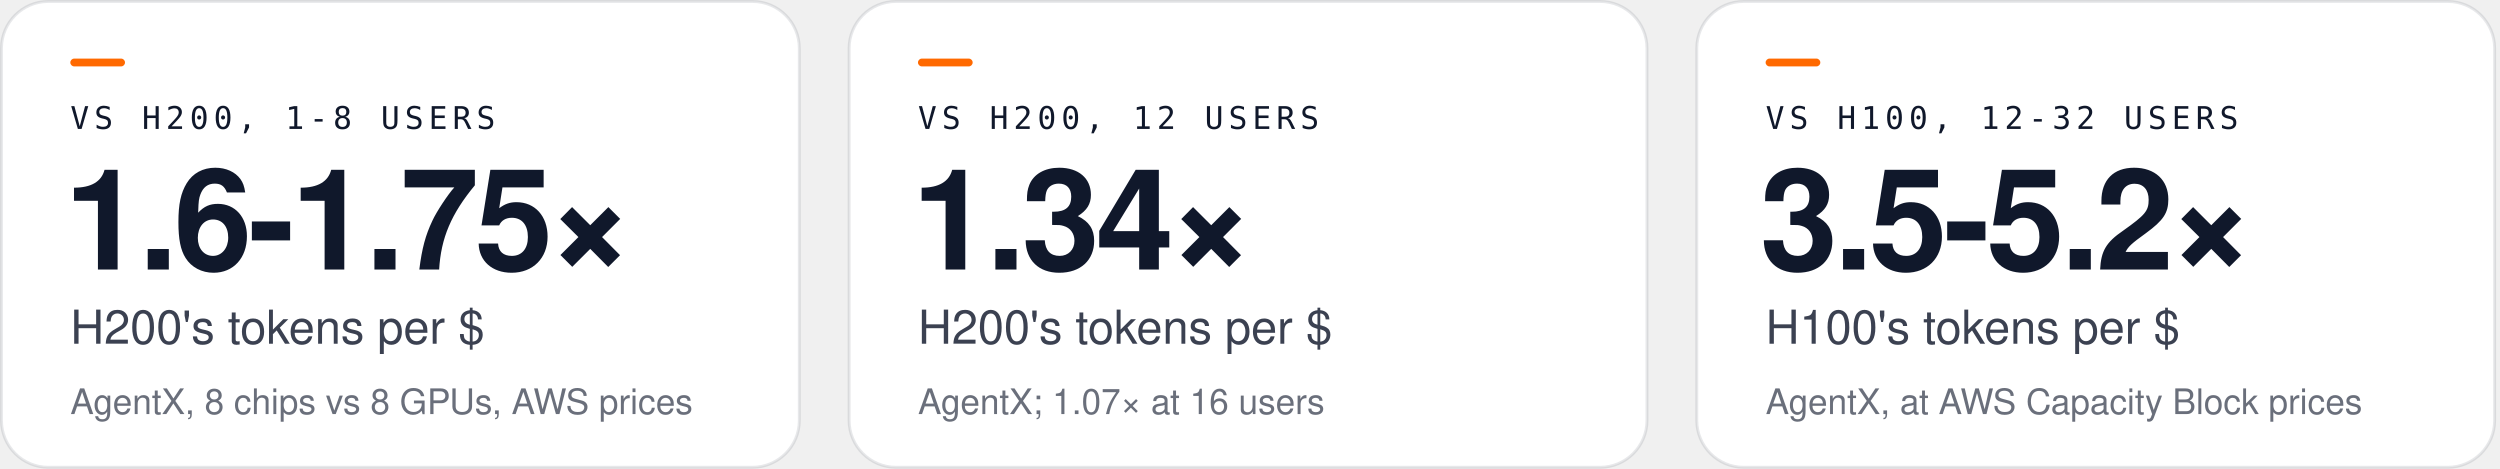
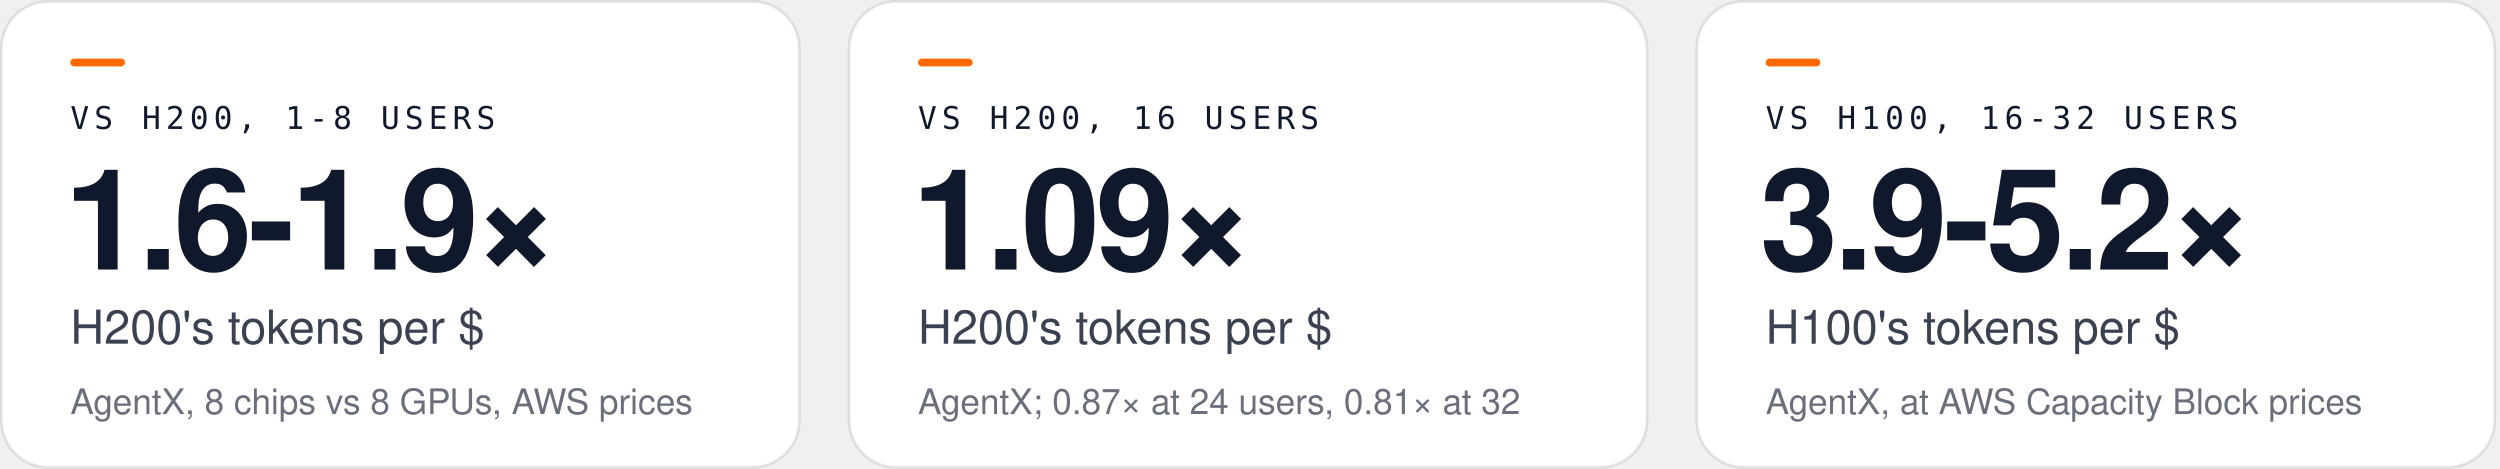
<svg xmlns="http://www.w3.org/2000/svg" width="1280" height="240" viewBox="0 0 1280 240" role="img" aria-labelledby="title desc">
  <defs>
    <linearGradient id="ra" x1="6" y1="6" x2="38.835" y2="35.708" gradientUnits="userSpaceOnUse">
      <stop stop-color="#FF6900" />
      <stop offset="1" stop-color="#FB2C36" />
    </linearGradient>
    <radialGradient id="glow" cx="0.5" cy="0.5" r="0.5">
      <stop offset="0" stop-color="#ff6900" stop-opacity="0.12" />
      <stop offset="1" stop-color="#ff6900" stop-opacity="0" />
    </radialGradient>
    <pattern id="dots" width="24" height="24" patternUnits="userSpaceOnUse">
      <circle cx="2" cy="2" r="1.1" fill="#10182b" fill-opacity="0.07" />
    </pattern>
  </defs>
  <rect x="0.75" y="0.75" width="408.5" height="238.5" rx="24" fill="#ffffff" stroke="#10182b" stroke-opacity="0.1" stroke-width="1.5" />
  <rect x="36" y="30" width="28" height="4" rx="2" fill="#ff6900" />
  <text x="36" y="66" font-family="'IBM Plex Mono', ui-monospace, SFMono-Regular, Menlo, Consolas, monospace" font-size="16" font-weight="500" letter-spacing="2.6" fill="#10182b">VS H200, 1-8 USERS</text>
-   <text x="33" y="138" font-family="'IBM Plex Sans', -apple-system, BlinkMacSystemFont, 'Segoe UI', Helvetica, Arial, sans-serif" font-size="72" font-weight="600" letter-spacing="-2" fill="#10182b">1.6-1.75×</text>
+   <text x="33" y="138" font-family="'IBM Plex Sans', -apple-system, BlinkMacSystemFont, 'Segoe UI', Helvetica, Arial, sans-serif" font-size="72" font-weight="600" letter-spacing="-2" fill="#10182b">1.6-1.9×</text>
  <text x="36" y="176" font-family="'IBM Plex Sans', -apple-system, BlinkMacSystemFont, 'Segoe UI', Helvetica, Arial, sans-serif" font-size="24" font-weight="500" fill="#10182b" fill-opacity="0.82">H200's tokens per $</text>
  <text x="36" y="212" font-family="'IBM Plex Sans', -apple-system, BlinkMacSystemFont, 'Segoe UI', Helvetica, Arial, sans-serif" font-size="18" fill="#10182b" fill-opacity="0.62">AgentX, 8 chips vs 8 GPUs, AWS prices</text>
  <rect x="434.75" y="0.75" width="408.5" height="238.5" rx="24" fill="#ffffff" stroke="#10182b" stroke-opacity="0.1" stroke-width="1.5" />
  <rect x="470" y="30" width="28" height="4" rx="2" fill="#ff6900" />
-   <text x="470" y="66" font-family="'IBM Plex Mono', ui-monospace, SFMono-Regular, Menlo, Consolas, monospace" font-size="16" font-weight="500" letter-spacing="2.6" fill="#10182b">VS H200, 12 USERS</text>
-   <text x="467" y="138" font-family="'IBM Plex Sans', -apple-system, BlinkMacSystemFont, 'Segoe UI', Helvetica, Arial, sans-serif" font-size="72" font-weight="600" letter-spacing="-2" fill="#10182b">1.34×</text>
+   <text x="470" y="66" font-family="'IBM Plex Mono', ui-monospace, SFMono-Regular, Menlo, Consolas, monospace" font-size="16" font-weight="500" letter-spacing="2.6" fill="#10182b">VS H200, 16 USERS</text>
+   <text x="467" y="138" font-family="'IBM Plex Sans', -apple-system, BlinkMacSystemFont, 'Segoe UI', Helvetica, Arial, sans-serif" font-size="72" font-weight="600" letter-spacing="-2" fill="#10182b">1.09×</text>
  <text x="470" y="176" font-family="'IBM Plex Sans', -apple-system, BlinkMacSystemFont, 'Segoe UI', Helvetica, Arial, sans-serif" font-size="24" font-weight="500" fill="#10182b" fill-opacity="0.82">H200's tokens per $</text>
-   <text x="470" y="212" font-family="'IBM Plex Sans', -apple-system, BlinkMacSystemFont, 'Segoe UI', Helvetica, Arial, sans-serif" font-size="18" fill="#10182b" fill-opacity="0.62">AgentX; 1.07× at 16 users</text>
+   <text x="470" y="212" font-family="'IBM Plex Sans', -apple-system, BlinkMacSystemFont, 'Segoe UI', Helvetica, Arial, sans-serif" font-size="18" fill="#10182b" fill-opacity="0.62">AgentX; 0.87× at 24 users, 0.81× at 32</text>
  <rect x="868.75" y="0.75" width="408.5" height="238.5" rx="24" fill="#ffffff" stroke="#10182b" stroke-opacity="0.1" stroke-width="1.5" />
  <rect x="904" y="30" width="28" height="4" rx="2" fill="#ff6900" />
-   <text x="904" y="66" font-family="'IBM Plex Mono', ui-monospace, SFMono-Regular, Menlo, Consolas, monospace" font-size="16" font-weight="500" letter-spacing="2.6" fill="#10182b">VS H100, 12-32 USERS</text>
-   <text x="901" y="138" font-family="'IBM Plex Sans', -apple-system, BlinkMacSystemFont, 'Segoe UI', Helvetica, Arial, sans-serif" font-size="72" font-weight="600" letter-spacing="-2" fill="#10182b">3.5-5.2×</text>
+   <text x="904" y="66" font-family="'IBM Plex Mono', ui-monospace, SFMono-Regular, Menlo, Consolas, monospace" font-size="16" font-weight="500" letter-spacing="2.6" fill="#10182b">VS H100, 16-32 USERS</text>
+   <text x="901" y="138" font-family="'IBM Plex Sans', -apple-system, BlinkMacSystemFont, 'Segoe UI', Helvetica, Arial, sans-serif" font-size="72" font-weight="600" letter-spacing="-2" fill="#10182b">3.9-5.2×</text>
  <text x="904" y="176" font-family="'IBM Plex Sans', -apple-system, BlinkMacSystemFont, 'Segoe UI', Helvetica, Arial, sans-serif" font-size="24" font-weight="500" fill="#10182b" fill-opacity="0.82">H100's tokens per $</text>
  <text x="904" y="212" font-family="'IBM Plex Sans', -apple-system, BlinkMacSystemFont, 'Segoe UI', Helvetica, Arial, sans-serif" font-size="18" fill="#10182b" fill-opacity="0.62">AgentX, at AWS Capacity Block prices</text>
</svg>
